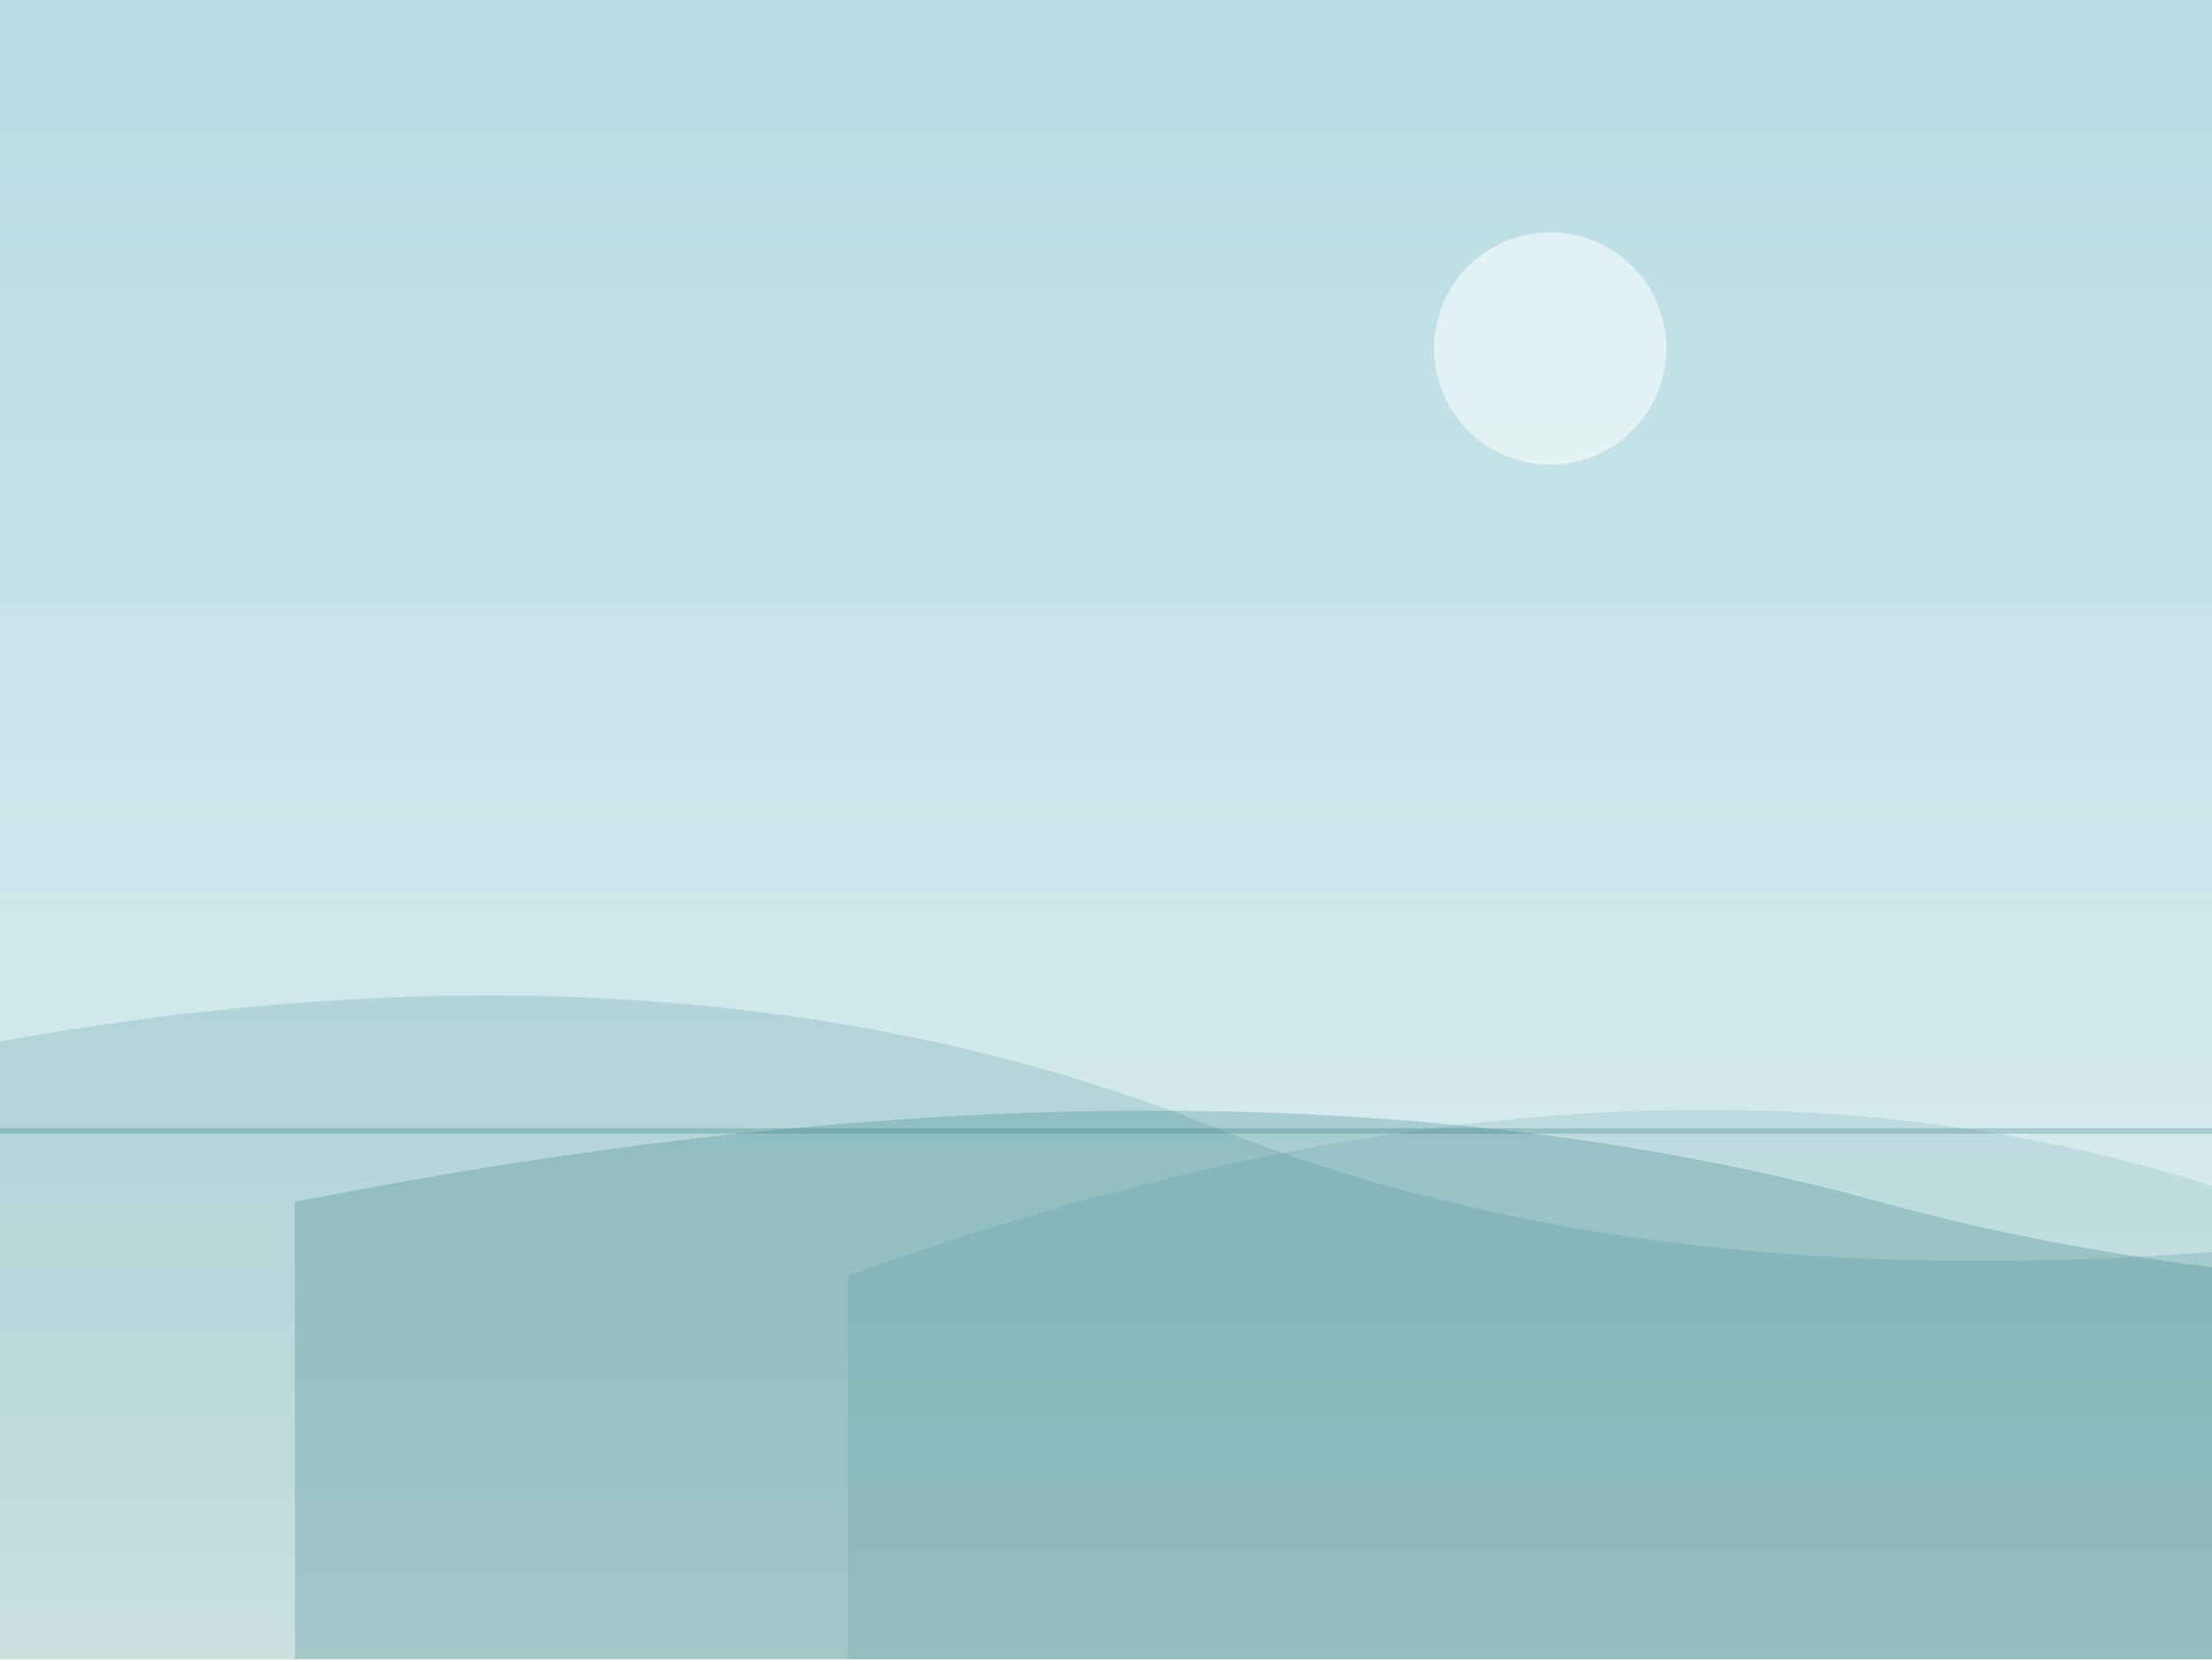
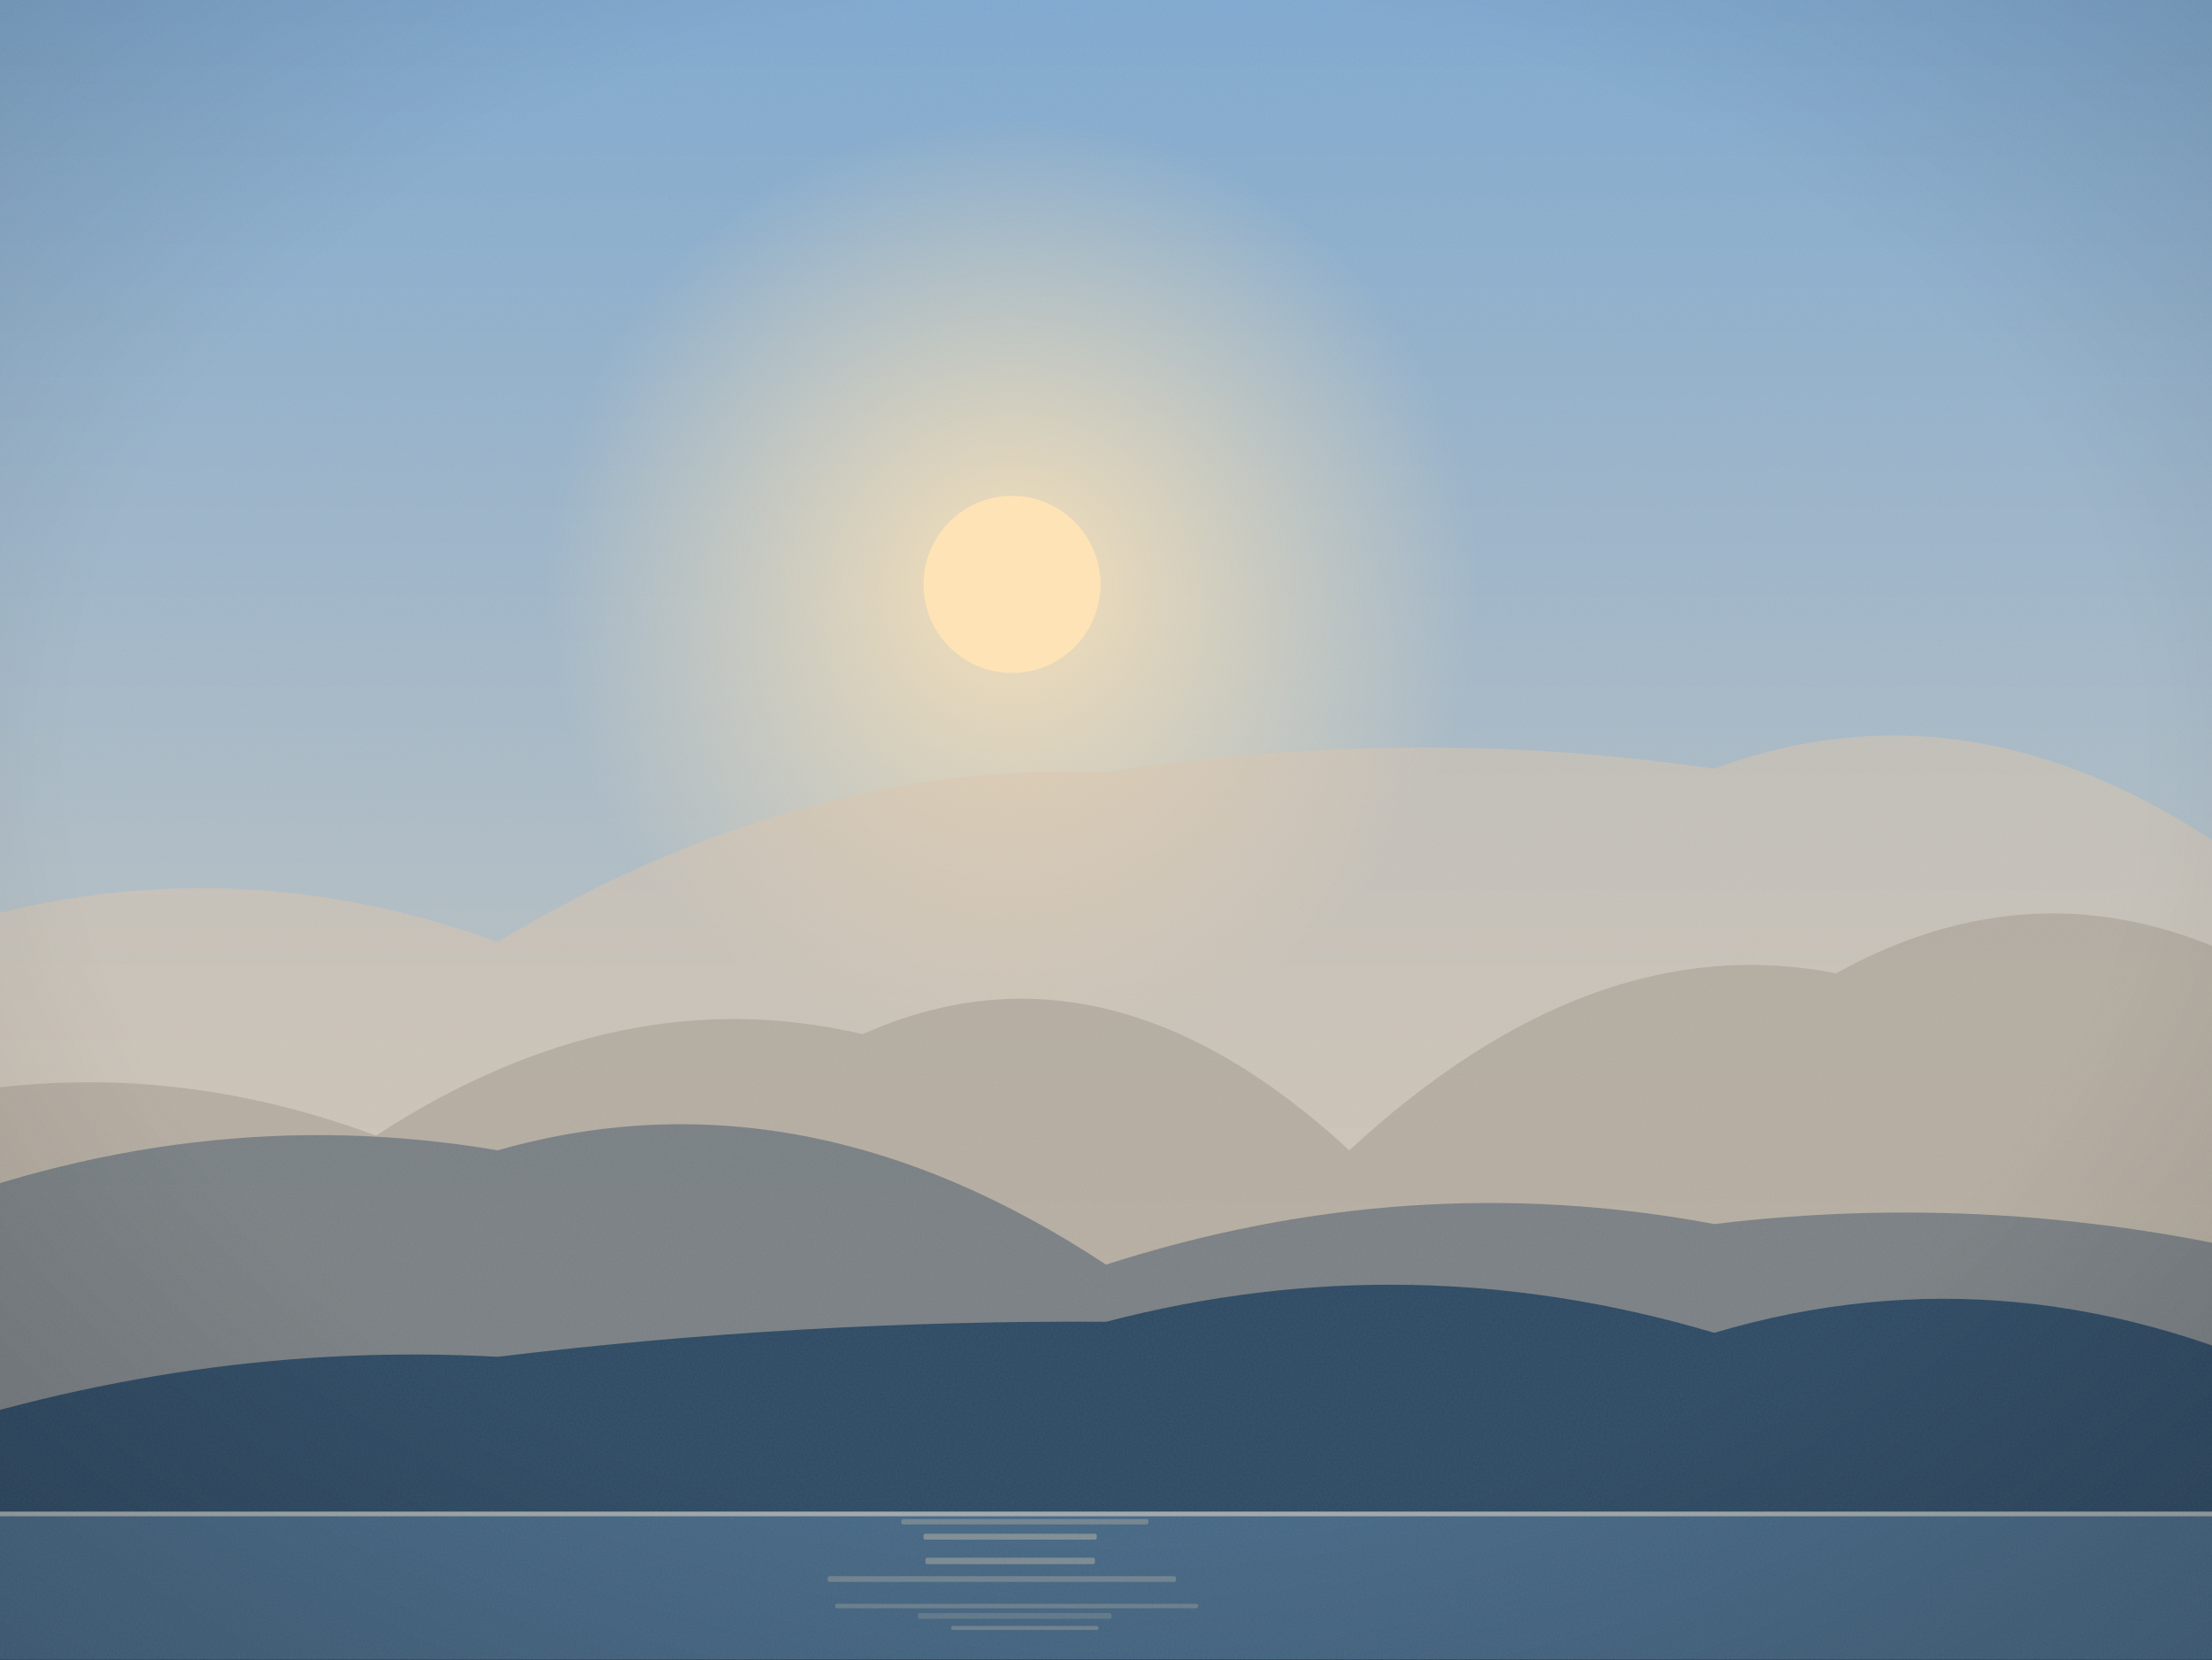
<svg xmlns="http://www.w3.org/2000/svg" viewBox="0 0 1200 900">
  <defs>
-     <linearGradient id="g" x1="0" y1="0" x2="0" y2="1">
-       <stop offset="0" stop-color="#B8DCE4" />
-       <stop offset=".62" stop-color="#B8DCE4" stop-opacity=".55" />
-       <stop offset="1" stop-color="#F0F8F6" />
+     <linearGradient id="sky" x1="0" y1="0" x2="0" y2="1">
+       <stop offset="0" stop-color="#7FA8CE" />
+       <stop offset=".72" stop-color="#C0C3C0" />
+       <stop offset="1" stop-color="#F6D9B4" />
    </linearGradient>
+     <radialGradient id="glow">
+       <stop offset="0" stop-color="#FFE3B4" stop-opacity=".9" />
+       <stop offset="1" stop-color="#FFE3B4" stop-opacity="0" />
+     </radialGradient>
+     <radialGradient id="vig" cx=".5" cy=".46" r=".75">
+       <stop offset=".62" stop-color="#000" stop-opacity="0" />
+       <stop offset="1" stop-color="#000" stop-opacity=".18" />
+     </radialGradient>
+     <filter id="gr">
+       <feTurbulence type="fractalNoise" baseFrequency="0.9" numOctaves="2" stitchTiles="stitch" />
+       <feColorMatrix type="matrix" values="0 0 0 0 1 0 0 0 0 1 0 0 0 0 1 0 0 0 0.05 0" />
+     </filter>
  </defs>
-   <rect width="1200" height="900" fill="#F0F8F6" />
-   <rect width="1200" height="900" fill="url(#g)" />
-   <circle cx="841" cy="189" r="63" fill="#FFFFFF" opacity=".55" />
-   <rect y="612" width="1200" height="3" fill="#2E7A80" opacity=".28" />
-   <path d="M-200 612 Q 300 468 660 612 T 1600 612 V900 H-200 Z" fill="#2E7A80" opacity="0.18" />
-   <path d="M160 652 Q 660 553 1020 652 T 1960 652 V900 H160 Z" fill="#2E7A80" opacity="0.26" />
-   <path d="M460 692 Q 960 512 1320 692 T 2260 692 V900 H460 Z" fill="#2E7A80" opacity="0.13" />
+   <rect width="1200" height="900" fill="url(#sky)" />
+   <circle cx="549" cy="317" r="252" fill="url(#glow)" />
+   <circle cx="549" cy="317" r="48" fill="#FFE3B4" opacity=".95" />
+   <path d="M-60 514 Q105 451 270 511 Q435 412 600 419 Q765 393 930 417 Q1095 356 1260 502 V910 H-60 Z" fill="#D9C3AC" opacity="0.50" />
+   <path d="M-60 601 Q72 567 204 616 Q336 530 468 561 Q600 502 732 624 Q864 502 996 528 Q1128 455 1260 546 V910 H-60 Z" fill="#A9A197" opacity="0.67" />
+   <path d="M-60 663 Q105 596 270 624 Q435 577 600 686 Q765 633 930 664 Q1095 644 1260 688 V910 H-60 Z" fill="#6E777E" opacity="0.83" />
+   <path d="M-60 783 Q105 727 270 736 Q435 716 600 717 Q765 674 930 723 Q1095 674 1260 755 V910 H-60 Z" fill="#2E4A63" opacity="1.00" />
+   <rect y="820" width="1200" height="80" fill="#4A6B88" opacity=".88" />
+   <rect y="820" width="1200" height="2.5" fill="#FAE8D2" opacity=".5" />
+   <rect x="489" y="824" width="134" height="2.9" rx="1" fill="#FFE3B4" opacity="0.24" />
+   <rect x="501" y="832" width="94" height="3.2" rx="1" fill="#FFE3B4" opacity="0.31" />
+   <rect x="502" y="845" width="92" height="3.5" rx="1" fill="#FFE3B4" opacity="0.29" />
+   <rect x="449" y="855" width="189" height="3.1" rx="1" fill="#FFE3B4" opacity="0.23" />
+   <rect x="453" y="870" width="197" height="2.4" rx="1" fill="#FFE3B4" opacity="0.21" />
+   <rect x="498" y="875" width="105" height="3.1" rx="1" fill="#FFE3B4" opacity="0.16" />
+   <rect x="516" y="882" width="80" height="2.2" rx="1" fill="#FFE3B4" opacity="0.24" />
+   <rect width="1200" height="900" fill="url(#vig)" />
+   <rect width="1200" height="900" filter="url(#gr)" />
</svg>
